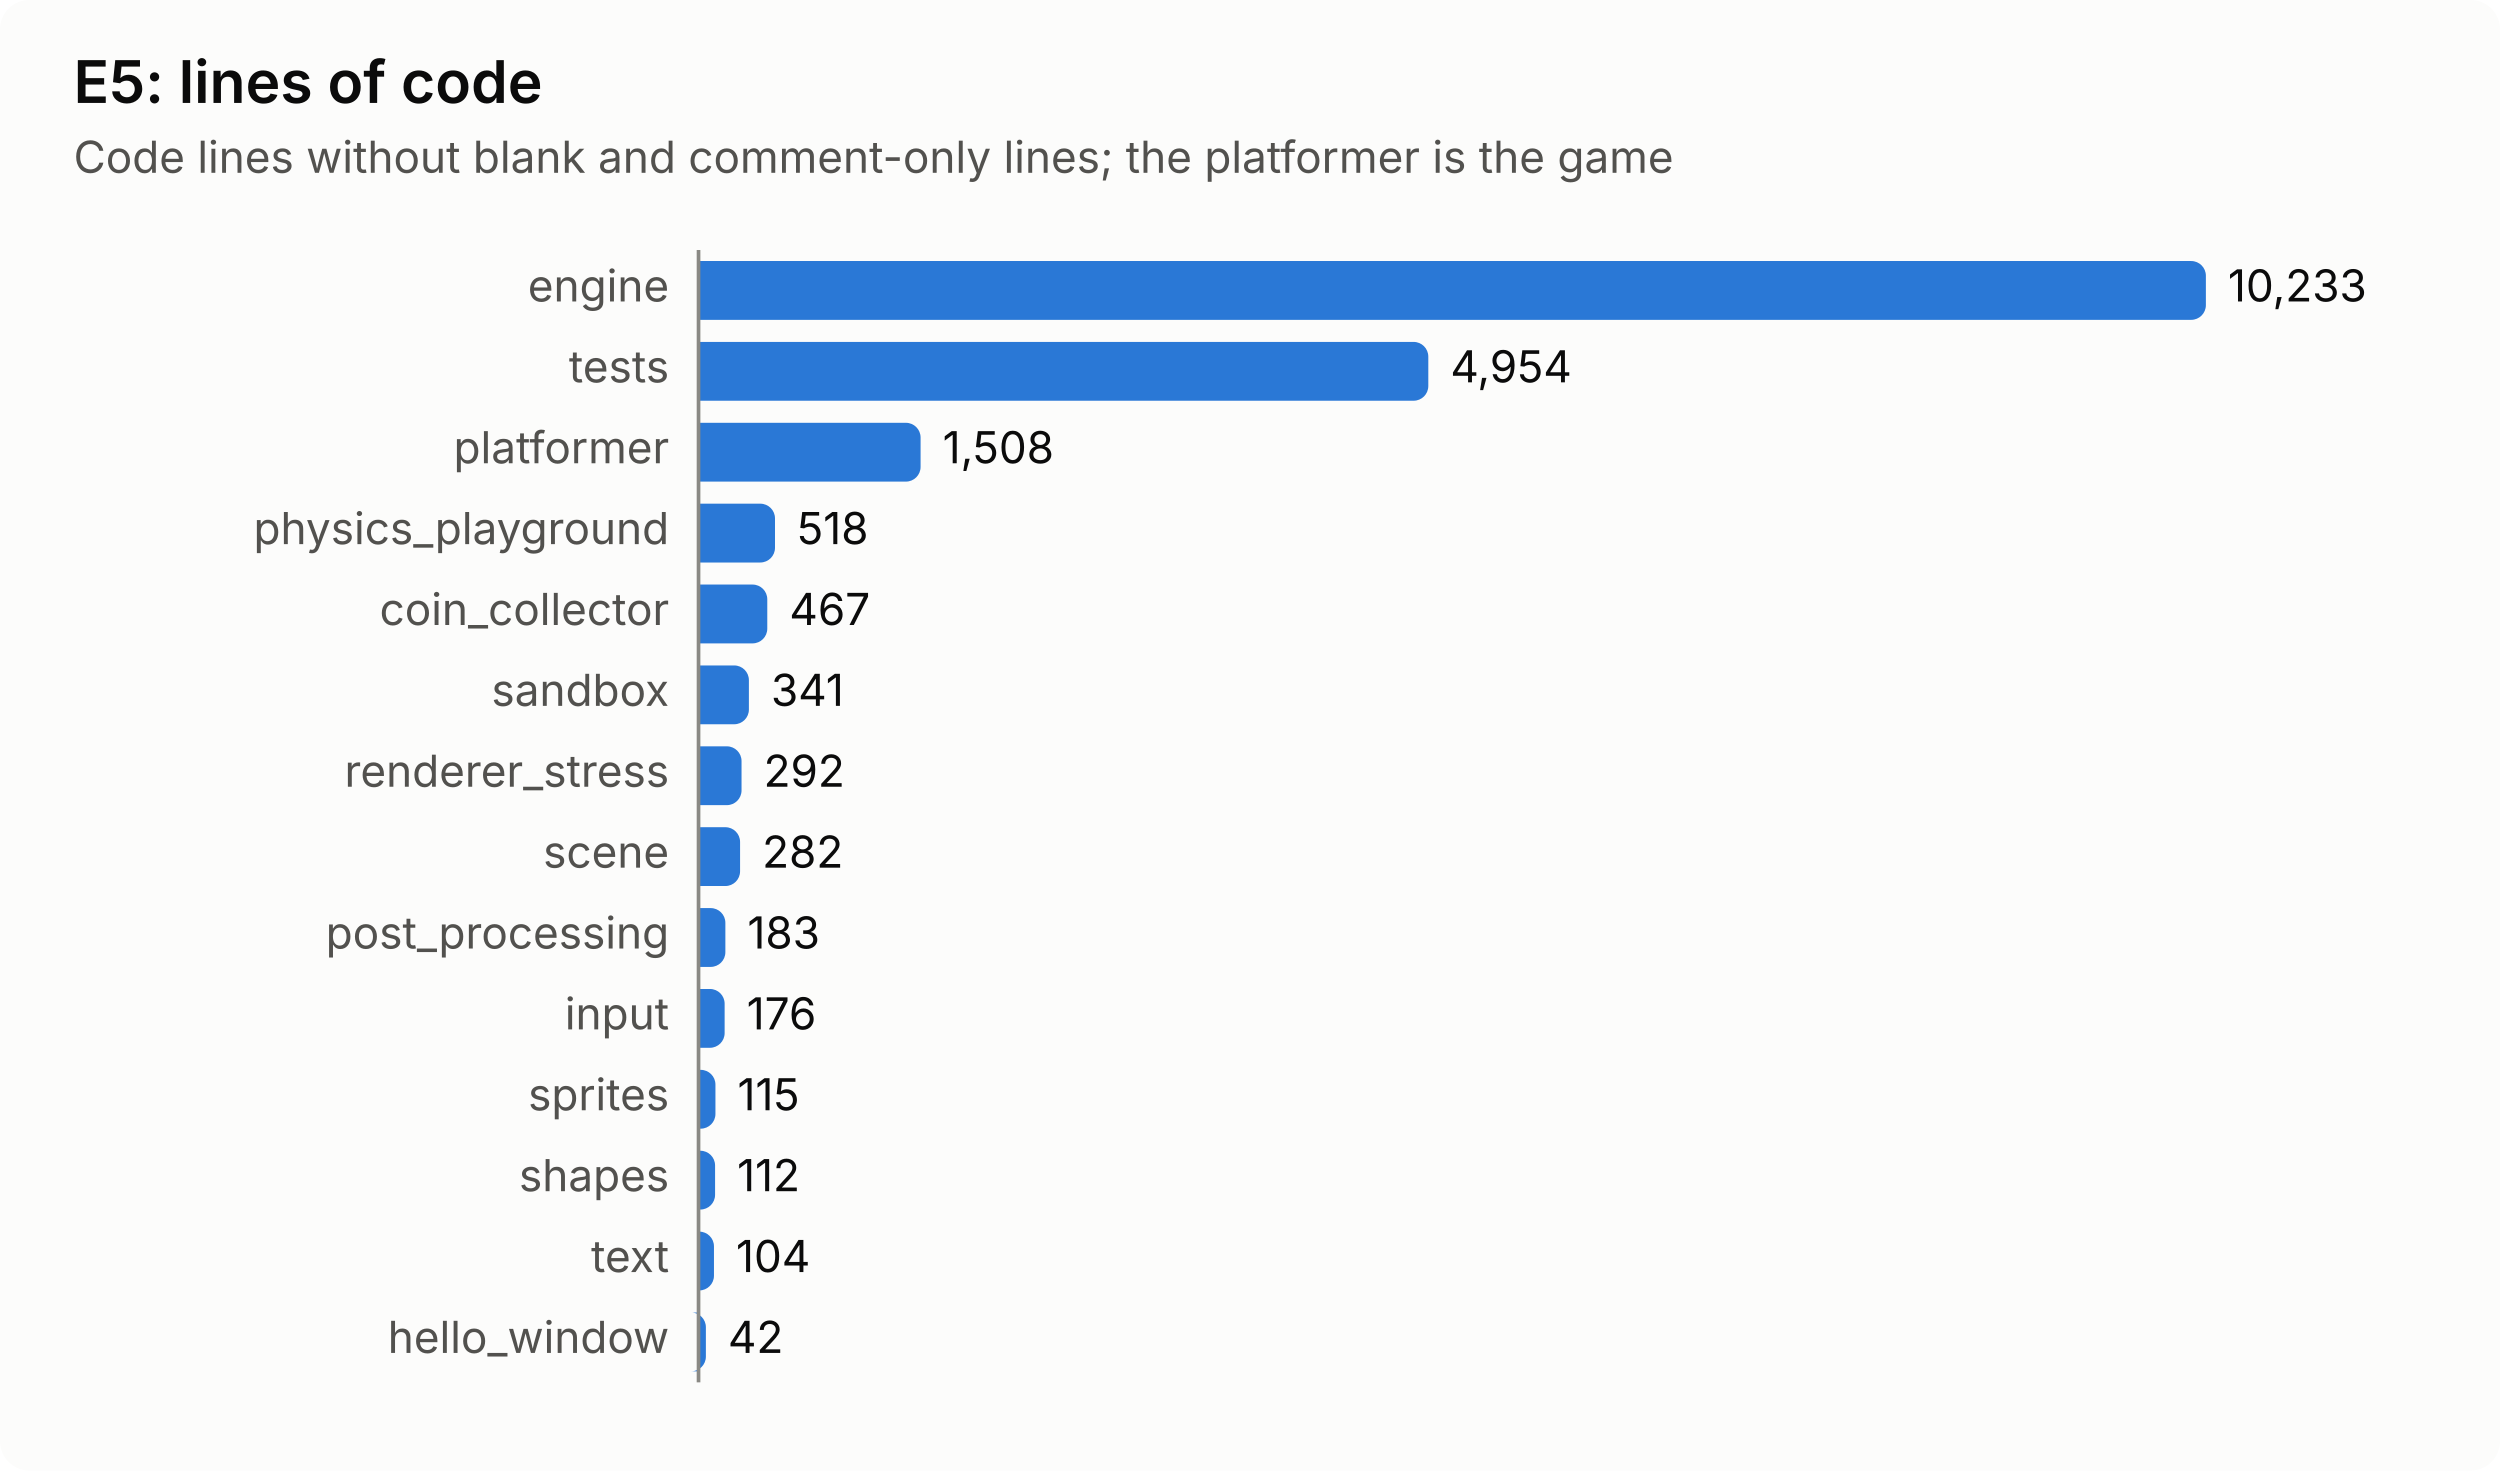
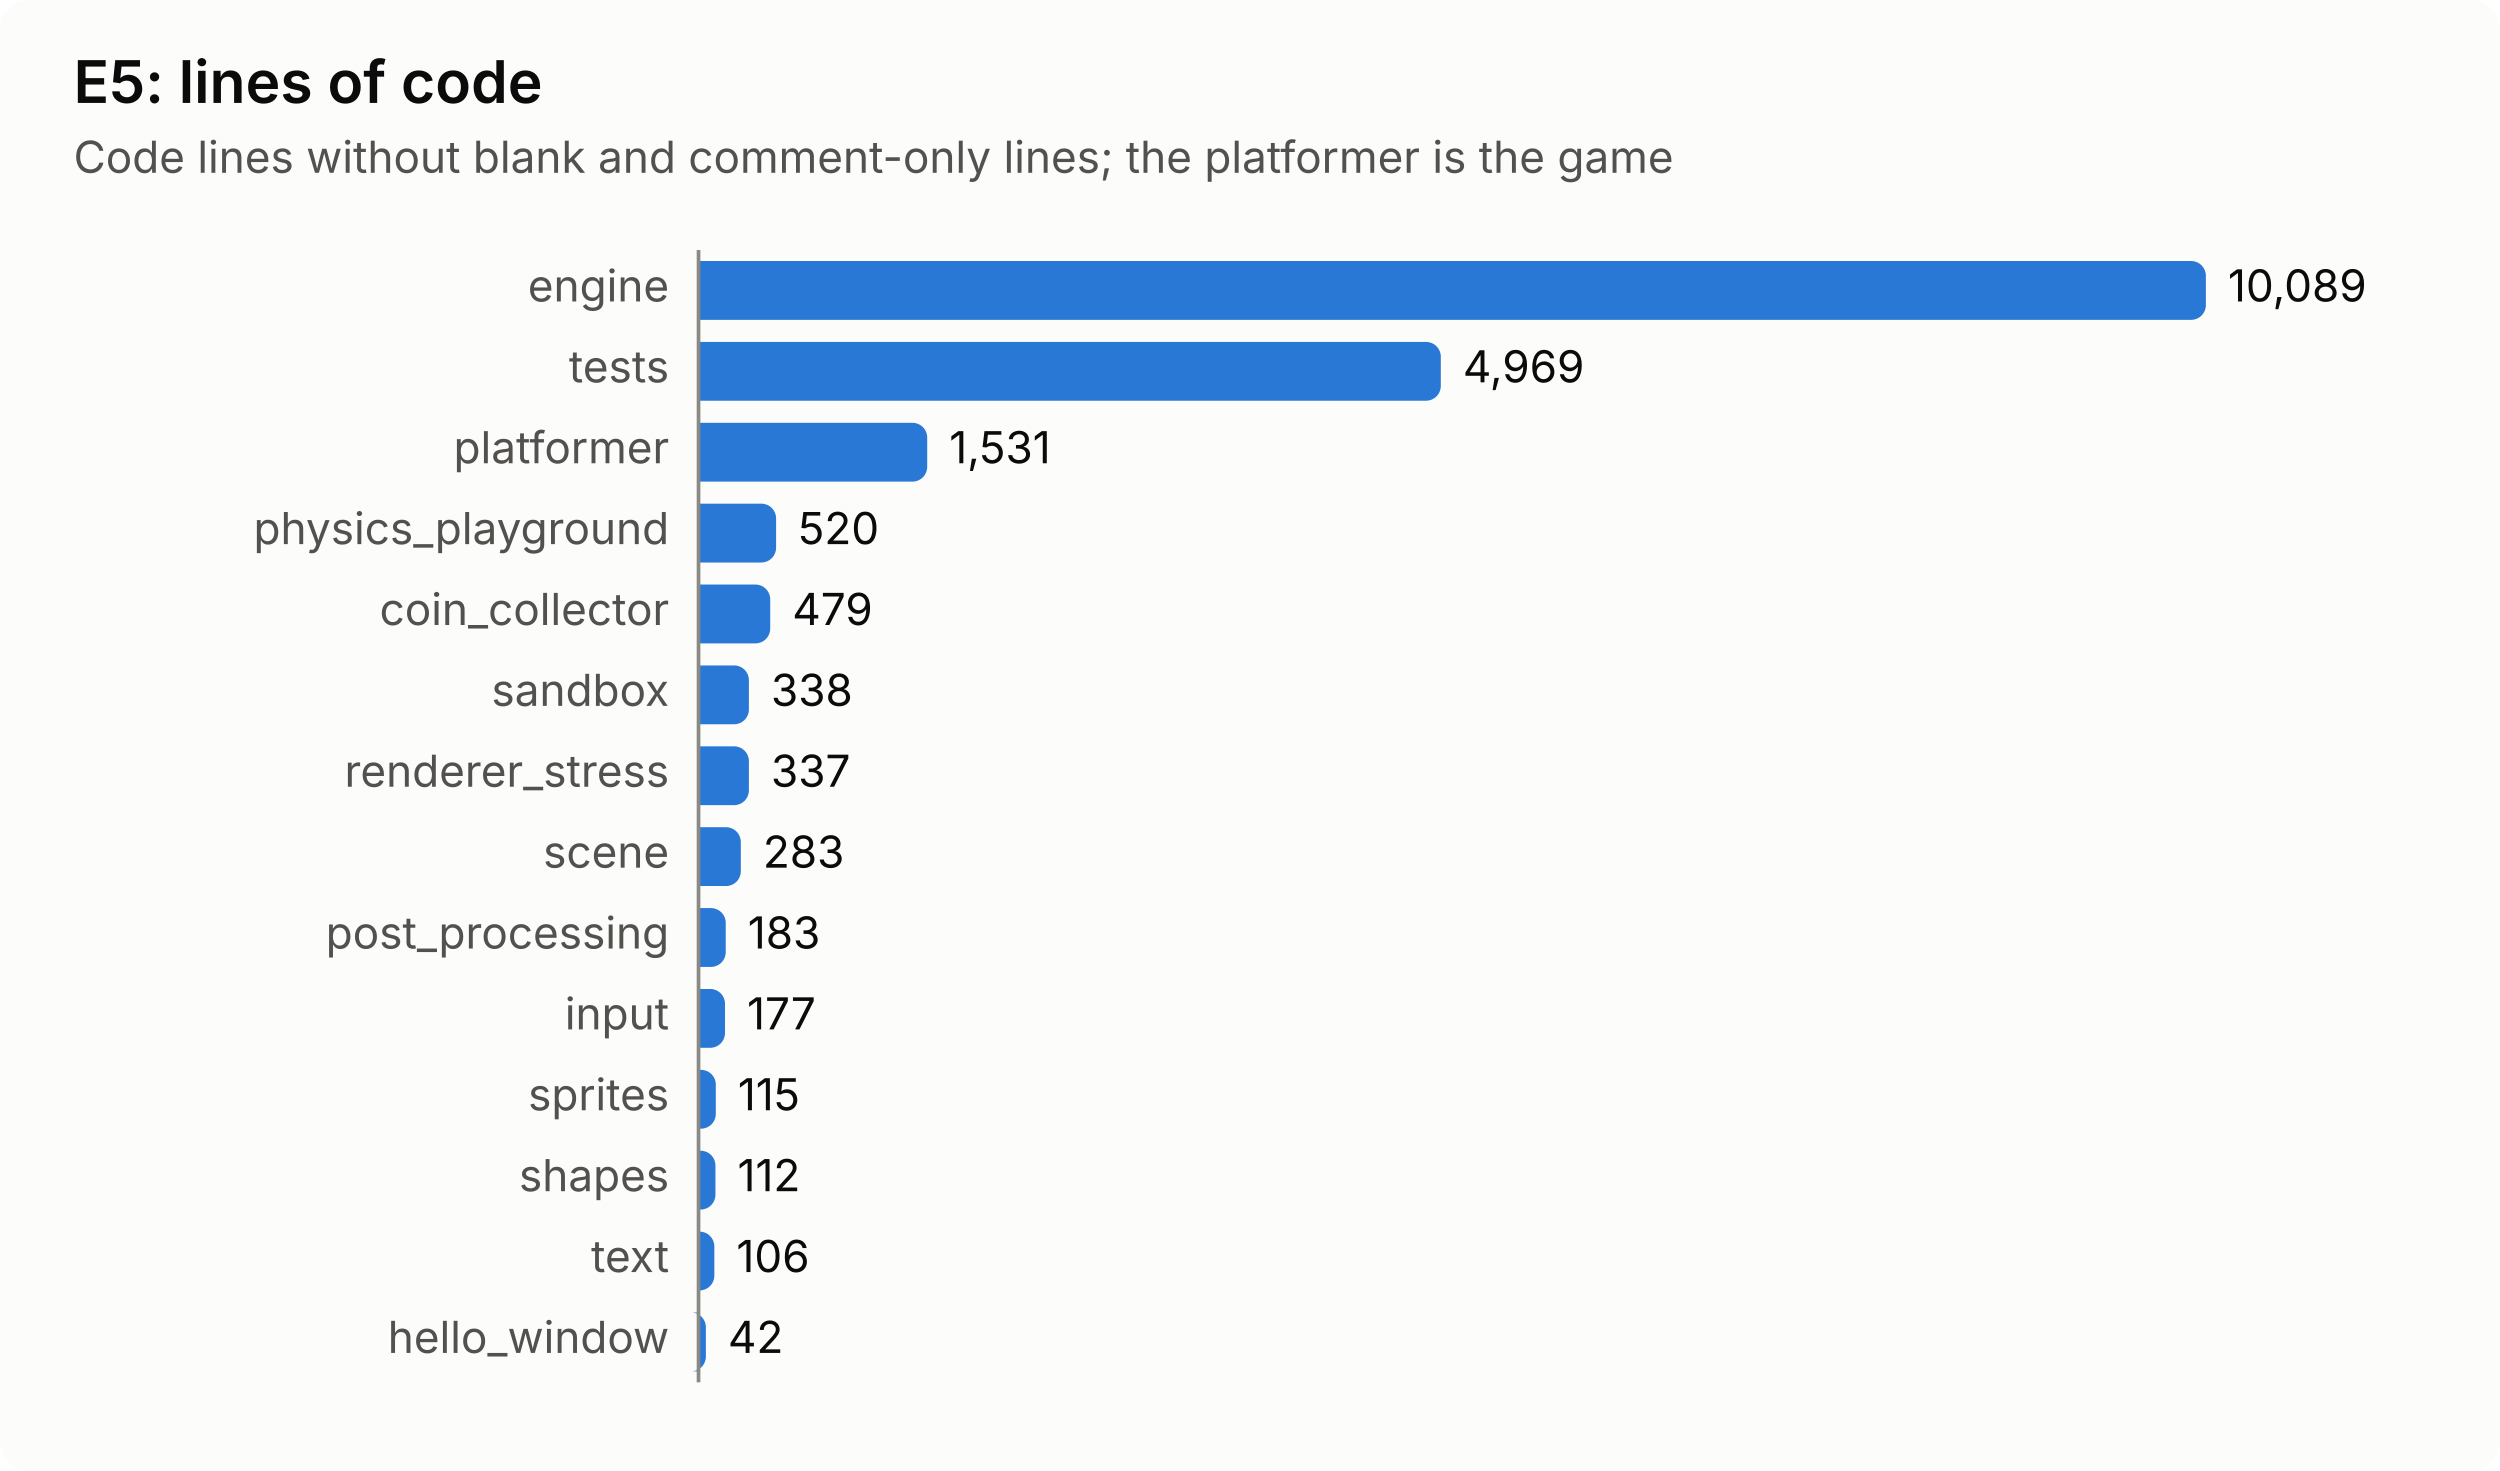
<svg xmlns="http://www.w3.org/2000/svg" viewBox="0 0 680 400" width="680" height="400" role="img" aria-label="E5: lines of code">
  <style>
.surface { fill: #fcfcfb; } .grid { stroke: #e4e3df; } .axis { stroke: #8a8984; }
.ink { fill: #0b0b0b; } .ink2 { fill: #52514e; } .ring { stroke: #fcfcfb; }
.l1 { stroke: #2a78d6; } .l2 { stroke: #eb6834; } .l3 { stroke: #1baf7a; }
.f1 { fill: #2a78d6; } .f2 { fill: #eb6834; } .f3 { fill: #1baf7a; }
.l1, .l2, .l3 { fill: none; }
@media (prefers-color-scheme: dark) {
  .surface { fill: #1a1a19; } .grid { stroke: #33332f; } .axis { stroke: #6f6e69; }
  .ink { fill: #f0efec; } .ink2 { fill: #c3c2b7; } .ring { stroke: #1a1a19; }
  .l1 { stroke: #3987e5; } .l2 { stroke: #d95926; } .l3 { stroke: #199e70; }
  .f1 { fill: #3987e5; } .f2 { fill: #d95926; } .f3 { fill: #199e70; }
}
text { font-family: system-ui, -apple-system, "Segoe UI", sans-serif; }
</style>
  <rect class="surface" width="680" height="400" rx="8" />
  <text class="ink" x="20" y="28" font-size="16" font-weight="600">E5: lines of code</text>
  <text class="ink2" x="20" y="47" font-size="12">Code lines without blank and comment-only lines; the platformer is the game</text>
  <text class="ink2" x="182" y="82" font-size="12" text-anchor="end">engine</text>
  <path class="f1" d="M190 71 h406.0 a4 4 0 0 1 4 4 v8 a4 4 0 0 1 -4 4 h-406.0 Z" />
-   <text class="ink" x="606.0" y="82" font-size="12">10,233</text>
+   <text class="ink" x="606.0" y="82" font-size="12">10,089</text>
  <text class="ink2" x="182" y="104" font-size="12" text-anchor="end">tests</text>
-   <path class="f1" d="M190 93 h194.5 a4 4 0 0 1 4 4 v8 a4 4 0 0 1 -4 4 h-194.5 Z" />
-   <text class="ink" x="394.5" y="104" font-size="12">4,954</text>
+   <path class="f1" d="M190 93 h197.9 a4 4 0 0 1 4 4 v8 a4 4 0 0 1 -4 4 h-197.9 Z" />
+   <text class="ink" x="397.9" y="104" font-size="12">4,969</text>
  <text class="ink2" x="182" y="126" font-size="12" text-anchor="end">platformer</text>
-   <path class="f1" d="M190 115 h56.4 a4 4 0 0 1 4 4 v8 a4 4 0 0 1 -4 4 h-56.4 Z" />
-   <text class="ink" x="256.4" y="126" font-size="12">1,508</text>
+   <path class="f1" d="M190 115 h58.2 a4 4 0 0 1 4 4 v8 a4 4 0 0 1 -4 4 h-58.2 Z" />
+   <text class="ink" x="258.2" y="126" font-size="12">1,531</text>
  <text class="ink2" x="182" y="148" font-size="12" text-anchor="end">physics_playground</text>
-   <path class="f1" d="M190 137 h16.8 a4 4 0 0 1 4 4 v8 a4 4 0 0 1 -4 4 h-16.8 Z" />
-   <text class="ink" x="216.8" y="148" font-size="12">518</text>
+   <path class="f1" d="M190 137 h17.1 a4 4 0 0 1 4 4 v8 a4 4 0 0 1 -4 4 h-17.1 Z" />
+   <text class="ink" x="217.1" y="148" font-size="12">520</text>
  <text class="ink2" x="182" y="170" font-size="12" text-anchor="end">coin_collector</text>
-   <path class="f1" d="M190 159 h14.7 a4 4 0 0 1 4 4 v8 a4 4 0 0 1 -4 4 h-14.7 Z" />
-   <text class="ink" x="214.7" y="170" font-size="12">467</text>
+   <path class="f1" d="M190 159 h15.5 a4 4 0 0 1 4 4 v8 a4 4 0 0 1 -4 4 h-15.5 Z" />
+   <text class="ink" x="215.5" y="170" font-size="12">479</text>
  <text class="ink2" x="182" y="192" font-size="12" text-anchor="end">sandbox</text>
  <path class="f1" d="M190 181 h9.7 a4 4 0 0 1 4 4 v8 a4 4 0 0 1 -4 4 h-9.7 Z" />
-   <text class="ink" x="209.7" y="192" font-size="12">341</text>
+   <text class="ink" x="209.7" y="192" font-size="12">338</text>
  <text class="ink2" x="182" y="214" font-size="12" text-anchor="end">renderer_stress</text>
-   <path class="f1" d="M190 203 h7.7 a4 4 0 0 1 4 4 v8 a4 4 0 0 1 -4 4 h-7.7 Z" />
-   <text class="ink" x="207.7" y="214" font-size="12">292</text>
+   <path class="f1" d="M190 203 h9.7 a4 4 0 0 1 4 4 v8 a4 4 0 0 1 -4 4 h-9.7 Z" />
+   <text class="ink" x="209.7" y="214" font-size="12">337</text>
  <text class="ink2" x="182" y="236" font-size="12" text-anchor="end">scene</text>
-   <path class="f1" d="M190 225 h7.3 a4 4 0 0 1 4 4 v8 a4 4 0 0 1 -4 4 h-7.3 Z" />
-   <text class="ink" x="207.3" y="236" font-size="12">282</text>
+   <path class="f1" d="M190 225 h7.5 a4 4 0 0 1 4 4 v8 a4 4 0 0 1 -4 4 h-7.5 Z" />
+   <text class="ink" x="207.5" y="236" font-size="12">283</text>
  <text class="ink2" x="182" y="258" font-size="12" text-anchor="end">post_processing</text>
-   <path class="f1" d="M190 247 h3.3 a4 4 0 0 1 4 4 v8 a4 4 0 0 1 -4 4 h-3.3 Z" />
-   <text class="ink" x="203.3" y="258" font-size="12">183</text>
+   <path class="f1" d="M190 247 h3.4 a4 4 0 0 1 4 4 v8 a4 4 0 0 1 -4 4 h-3.4 Z" />
+   <text class="ink" x="203.4" y="258" font-size="12">183</text>
  <text class="ink2" x="182" y="280" font-size="12" text-anchor="end">input</text>
-   <path class="f1" d="M190 269 h3.1 a4 4 0 0 1 4 4 v8 a4 4 0 0 1 -4 4 h-3.1 Z" />
-   <text class="ink" x="203.1" y="280" font-size="12">176</text>
+   <path class="f1" d="M190 269 h3.2 a4 4 0 0 1 4 4 v8 a4 4 0 0 1 -4 4 h-3.2 Z" />
+   <text class="ink" x="203.2" y="280" font-size="12">177</text>
  <text class="ink2" x="182" y="302" font-size="12" text-anchor="end">sprites</text>
-   <path class="f1" d="M190 291 h0.6 a4 4 0 0 1 4 4 v8 a4 4 0 0 1 -4 4 h-0.6 Z" />
-   <text class="ink" x="200.6" y="302" font-size="12">115</text>
+   <path class="f1" d="M190 291 h0.7 a4 4 0 0 1 4 4 v8 a4 4 0 0 1 -4 4 h-0.7 Z" />
+   <text class="ink" x="200.7" y="302" font-size="12">115</text>
  <text class="ink2" x="182" y="324" font-size="12" text-anchor="end">shapes</text>
-   <path class="f1" d="M190 313 h0.5 a4 4 0 0 1 4 4 v8 a4 4 0 0 1 -4 4 h-0.5 Z" />
-   <text class="ink" x="200.5" y="324" font-size="12">112</text>
+   <path class="f1" d="M190 313 h0.6 a4 4 0 0 1 4 4 v8 a4 4 0 0 1 -4 4 h-0.6 Z" />
+   <text class="ink" x="200.6" y="324" font-size="12">112</text>
  <text class="ink2" x="182" y="346" font-size="12" text-anchor="end">text</text>
-   <path class="f1" d="M190 335 h0.2 a4 4 0 0 1 4 4 v8 a4 4 0 0 1 -4 4 h-0.2 Z" />
-   <text class="ink" x="200.2" y="346" font-size="12">104</text>
+   <path class="f1" d="M190 335 h0.3 a4 4 0 0 1 4 4 v8 a4 4 0 0 1 -4 4 h-0.3 Z" />
+   <text class="ink" x="200.3" y="346" font-size="12">106</text>
  <text class="ink2" x="182" y="368" font-size="12" text-anchor="end">hello_window</text>
  <path class="f1" d="M190 357 h-2.0 a4 4 0 0 1 4 4 v8 a4 4 0 0 1 -4 4 h2.0 Z" />
  <text class="ink" x="198.0" y="368" font-size="12">42</text>
  <line class="axis" x1="190" x2="190" y1="68" y2="376" stroke-width="1" />
</svg>
